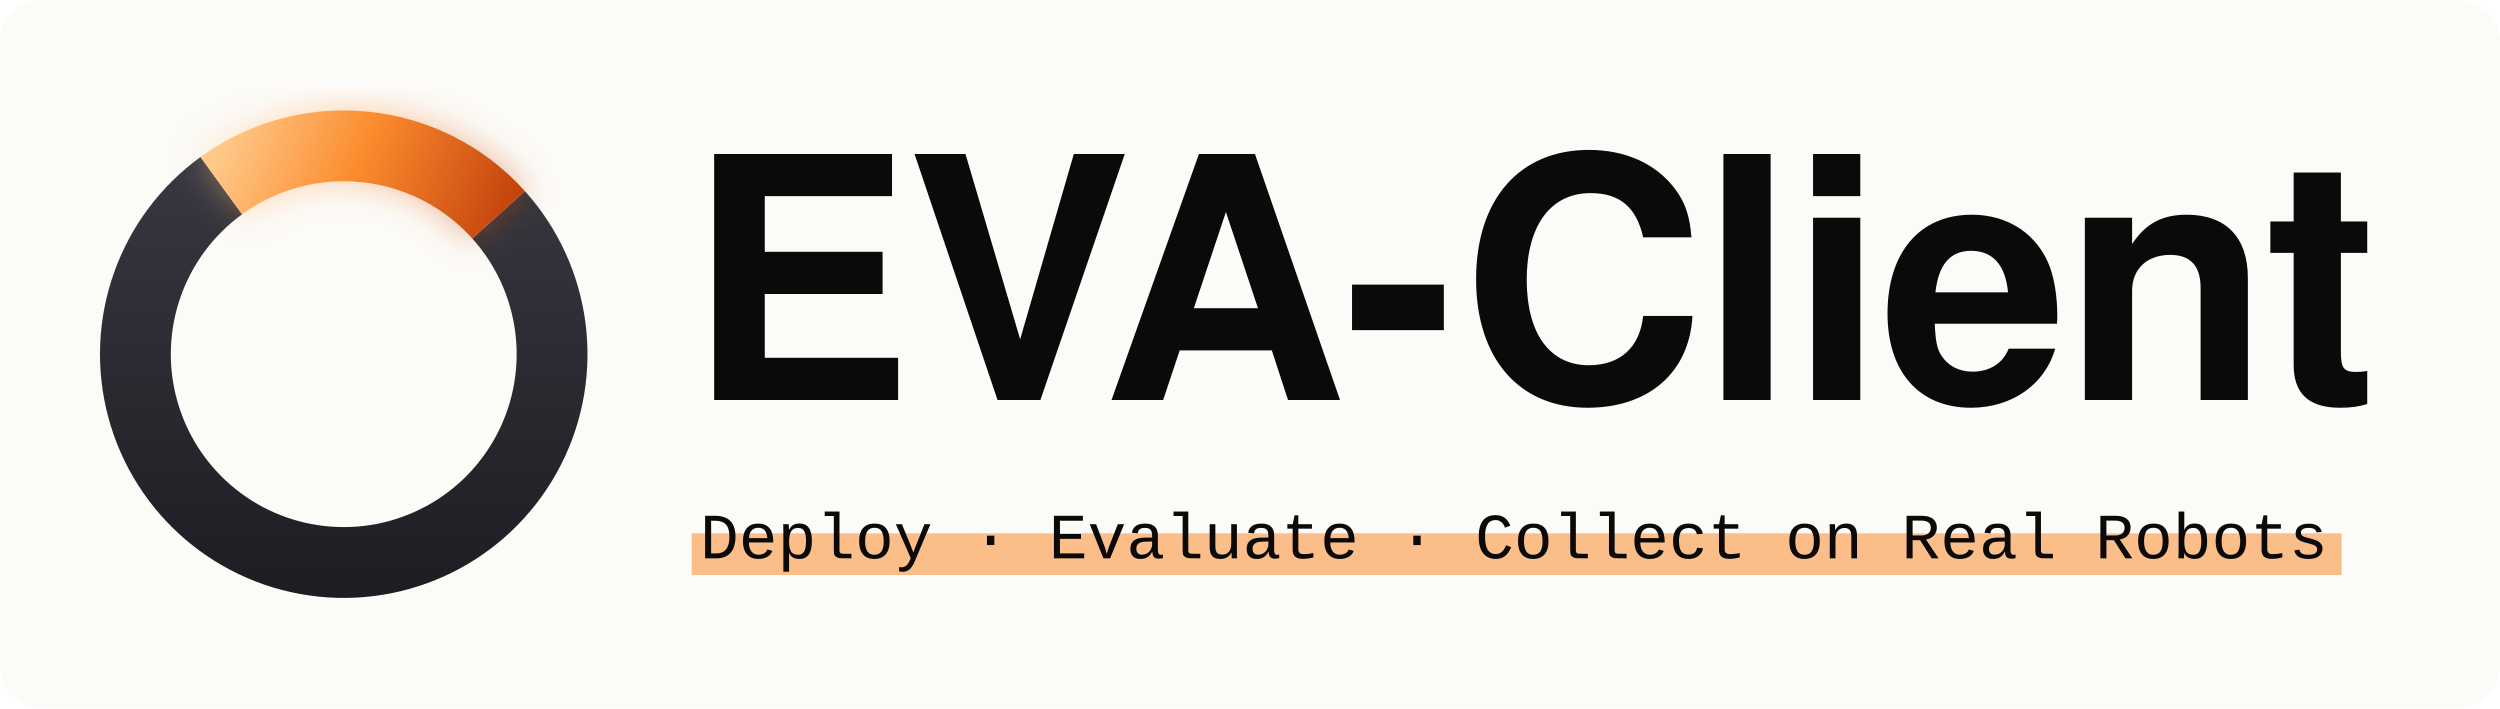
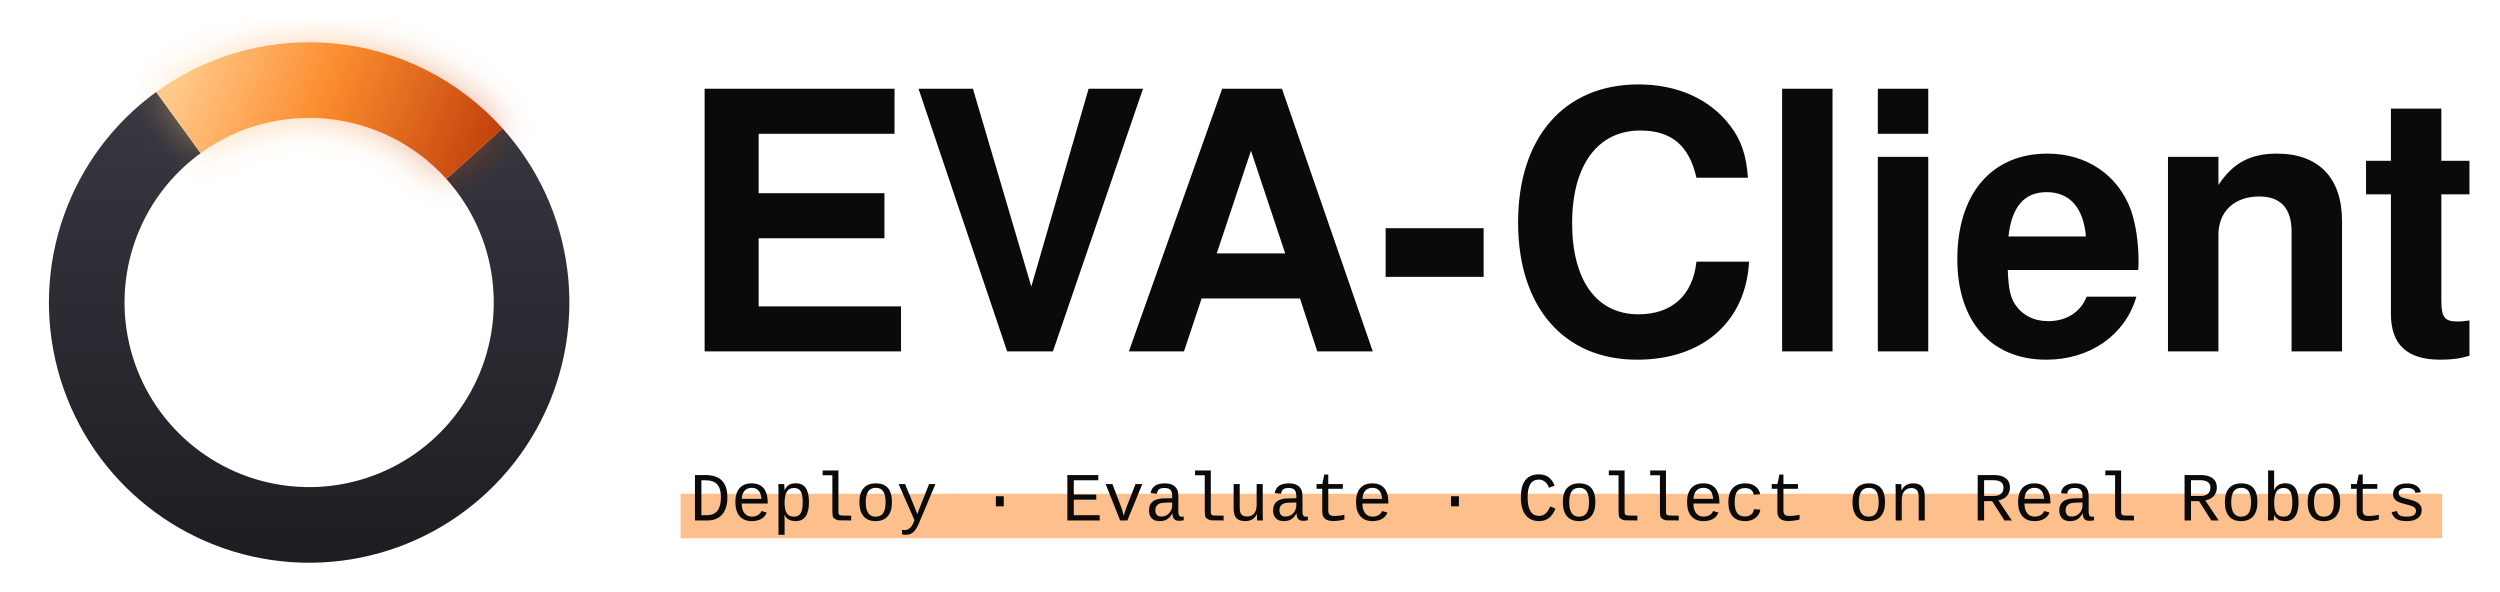
- <svg xmlns="http://www.w3.org/2000/svg" viewBox="0 0 1200 340" role="img" aria-label="EVA-Client: Deploy, Evaluate, Collect on Real Robots">
+ <svg xmlns="http://www.w3.org/2000/svg" viewBox="26 34 1124 266" role="img" aria-label="EVA-Client: Deploy, Evaluate, Collect on Real Robots">
  <defs>
    <linearGradient id="eva-piece" x1="106" y1="69" x2="239" y2="123" gradientUnits="userSpaceOnUse">
      <stop offset="0" stop-color="#FFC98A" />
      <stop offset="0.45" stop-color="#FB8C2E" />
      <stop offset="1" stop-color="#C2410C" />
    </linearGradient>
    <linearGradient id="eva-base" x1="0" y1="60" x2="0" y2="290" gradientUnits="userSpaceOnUse">
-       <stop offset="0" stop-color="#3a3a44" />
-       <stop offset="1" stop-color="#1c1c21" />
+       <stop offset="0" class="ring-a" />
+       <stop offset="1" class="ring-b" />
    </linearGradient>
    <filter id="eva-glow" x="-80%" y="-80%" width="260%" height="260%">
      <feGaussianBlur stdDeviation="8" />
    </filter>
+     <style>
+       .ink { fill: #0a0a0a; }
+       .ring-a { stop-color: #3a3a44; }
+       .ring-b { stop-color: #1c1c21; }
+       @media (prefers-color-scheme: dark) {
+         .ink { fill: #f2f2f2; }
+         .ring-a { stop-color: #c4c4cc; }
+         .ring-b { stop-color: #8e8e98; }
+       }
+     </style>
  </defs>
-   <rect width="1200" height="340" rx="20" fill="#FCFBF8" />
  <path d="M 239.31 103.09 A 100 100 0 1 1 106.22 89.10" fill="none" stroke="url(#eva-base)" stroke-width="34" />
  <path d="M 106.22 89.10 A 100 100 0 0 1 239.31 103.09" fill="none" stroke="url(#eva-piece)" stroke-width="34" opacity="0.45" filter="url(#eva-glow)" />
  <path d="M 106.22 89.10 A 100 100 0 0 1 239.31 103.09" fill="none" stroke="url(#eva-piece)" stroke-width="34" />
-   <text x="330" y="192" font-family="'Helvetica Neue', Helvetica, Arial, 'Inter', ui-sans-serif, system-ui, sans-serif" font-size="162" font-weight="700" letter-spacing="-2" fill="#0a0a0a">EVA-Client</text>
+   <text x="330" y="192" font-family="'Helvetica Neue', Helvetica, Arial, 'Inter', ui-sans-serif, system-ui, sans-serif" font-size="162" font-weight="700" letter-spacing="-2" class="ink">EVA-Client</text>
  <rect x="332" y="256" width="792" height="20" fill="#FB8C2E" fill-opacity="0.55" />
-   <text x="336" y="268" font-family="'JetBrains Mono', 'SF Mono', SFMono-Regular, Menlo, Consolas, 'Liberation Mono', monospace" font-size="31" fill="#0a0a0a">Deploy · Evaluate · Collect on Real Robots</text>
+   <text x="336" y="268" font-family="'JetBrains Mono', 'SF Mono', SFMono-Regular, Menlo, Consolas, 'Liberation Mono', monospace" font-size="31" class="ink">Deploy · Evaluate · Collect on Real Robots</text>
</svg>
